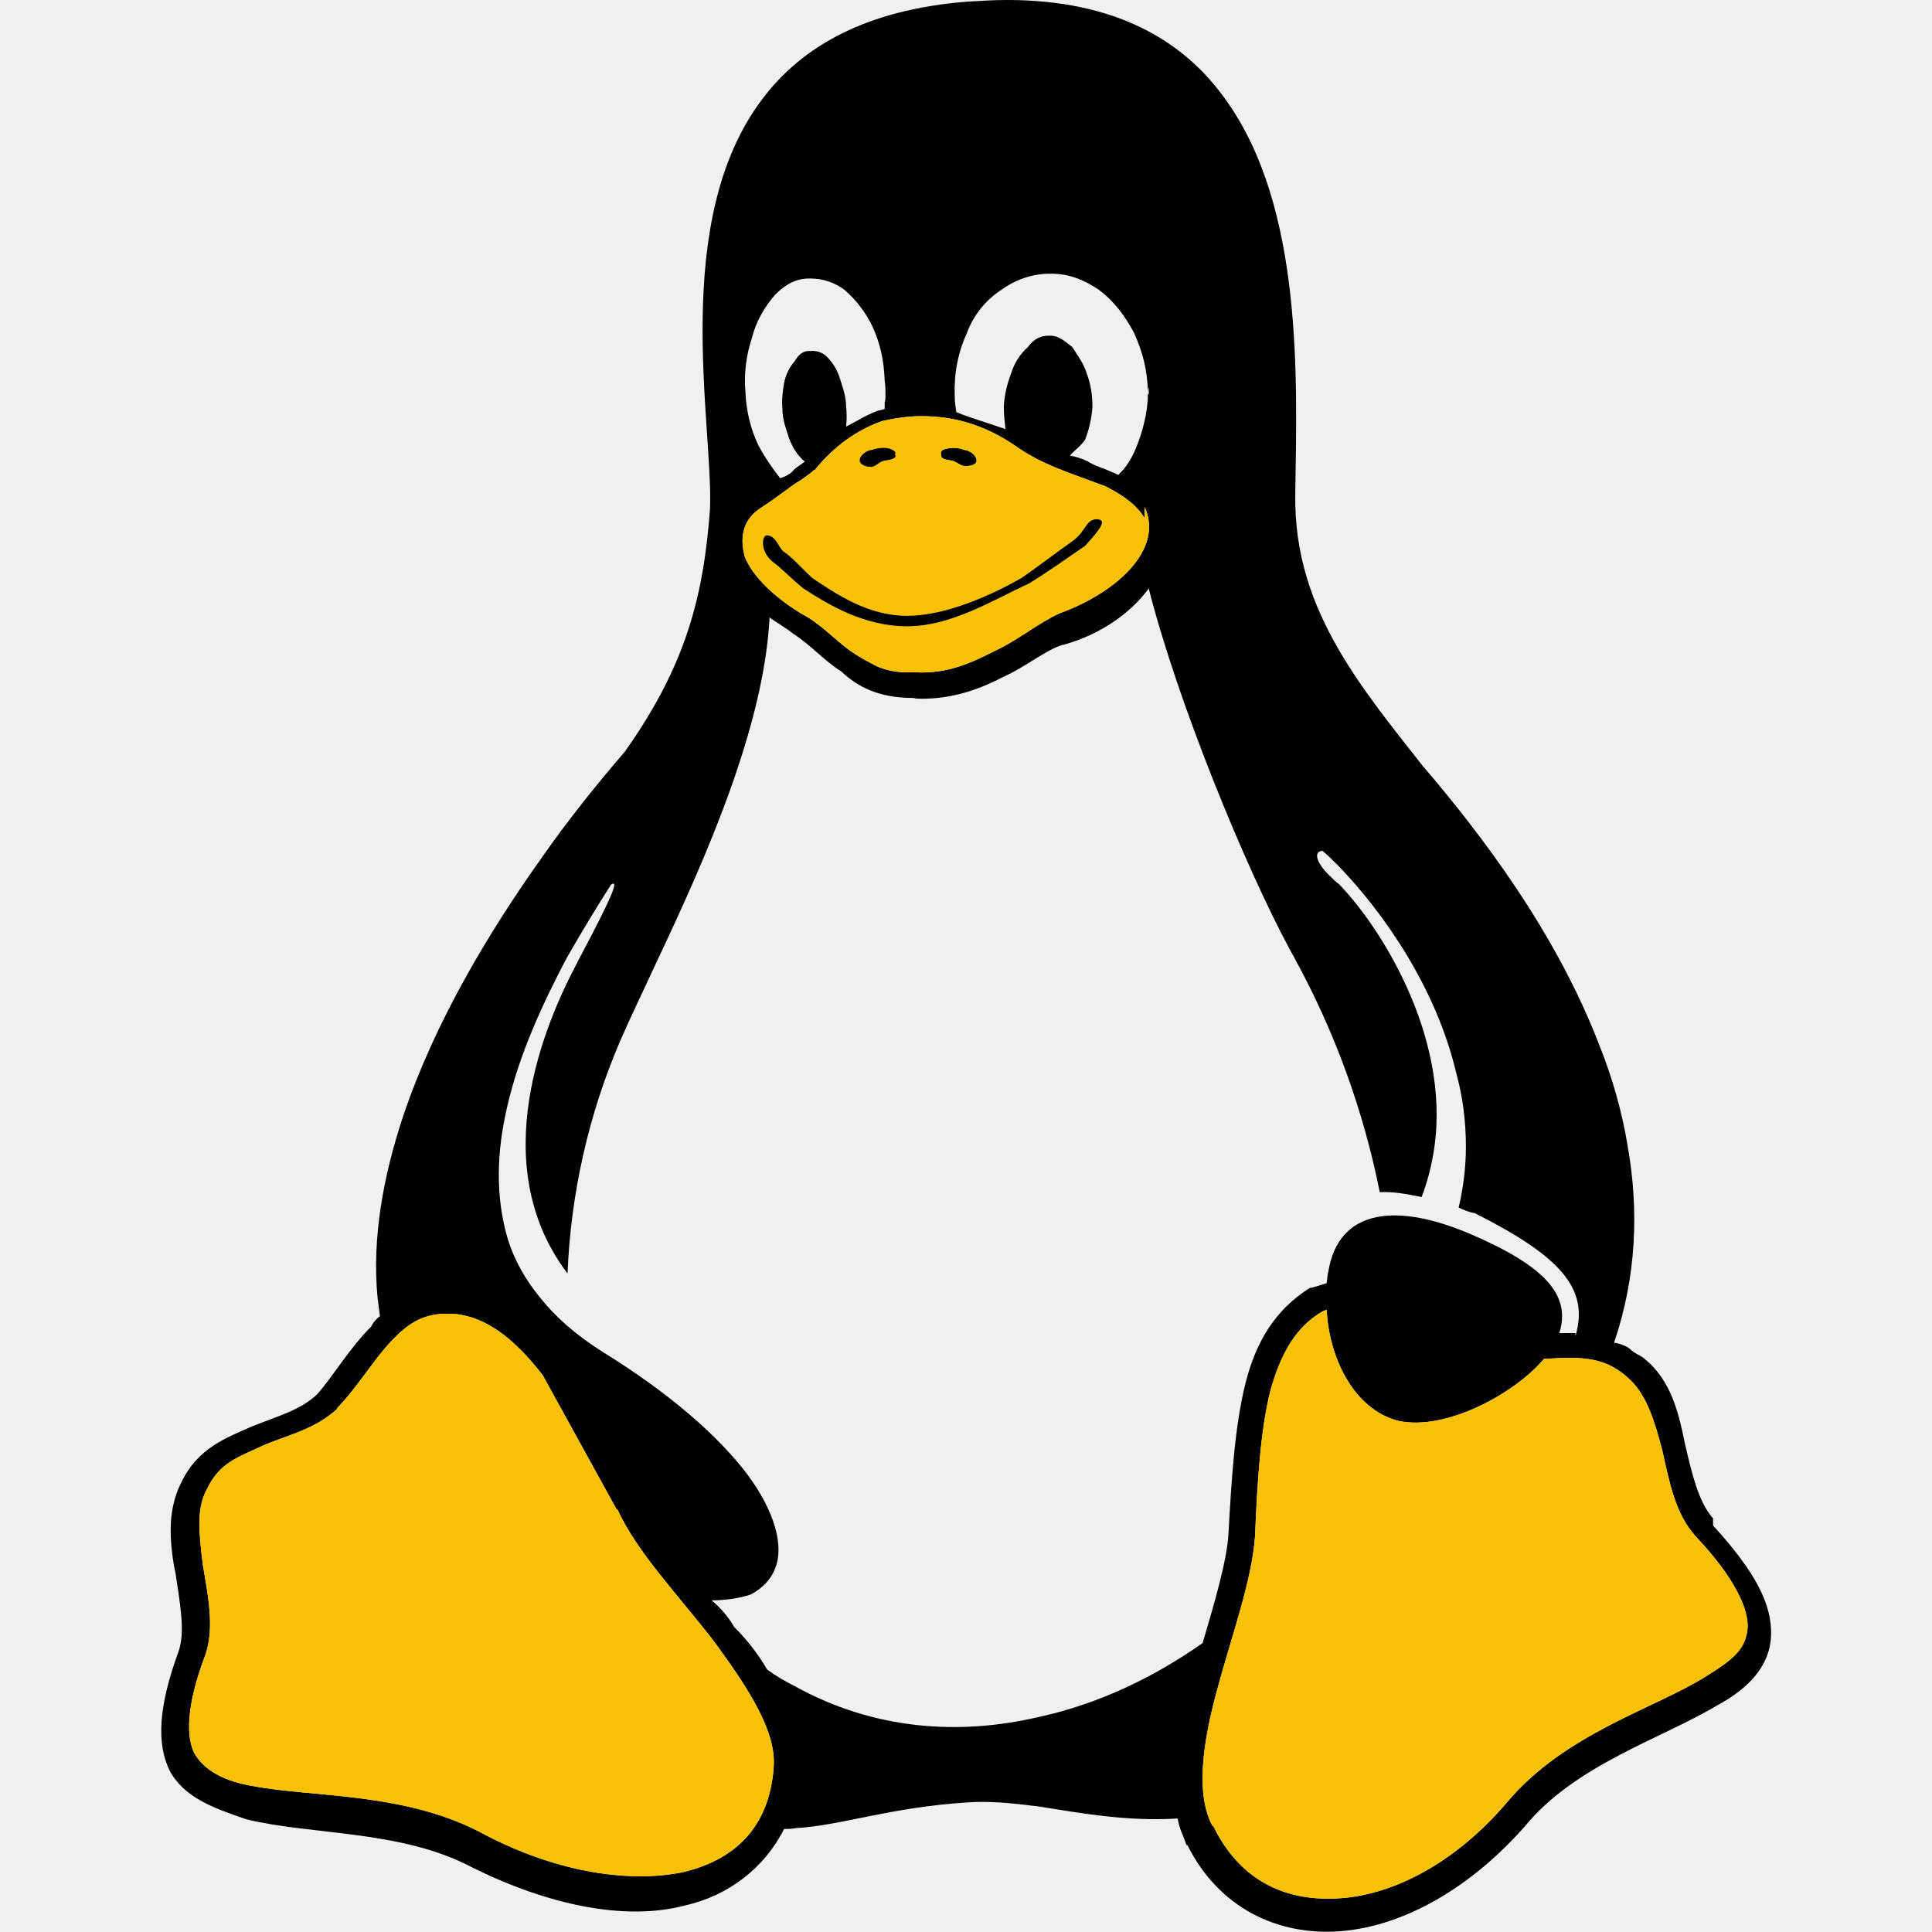
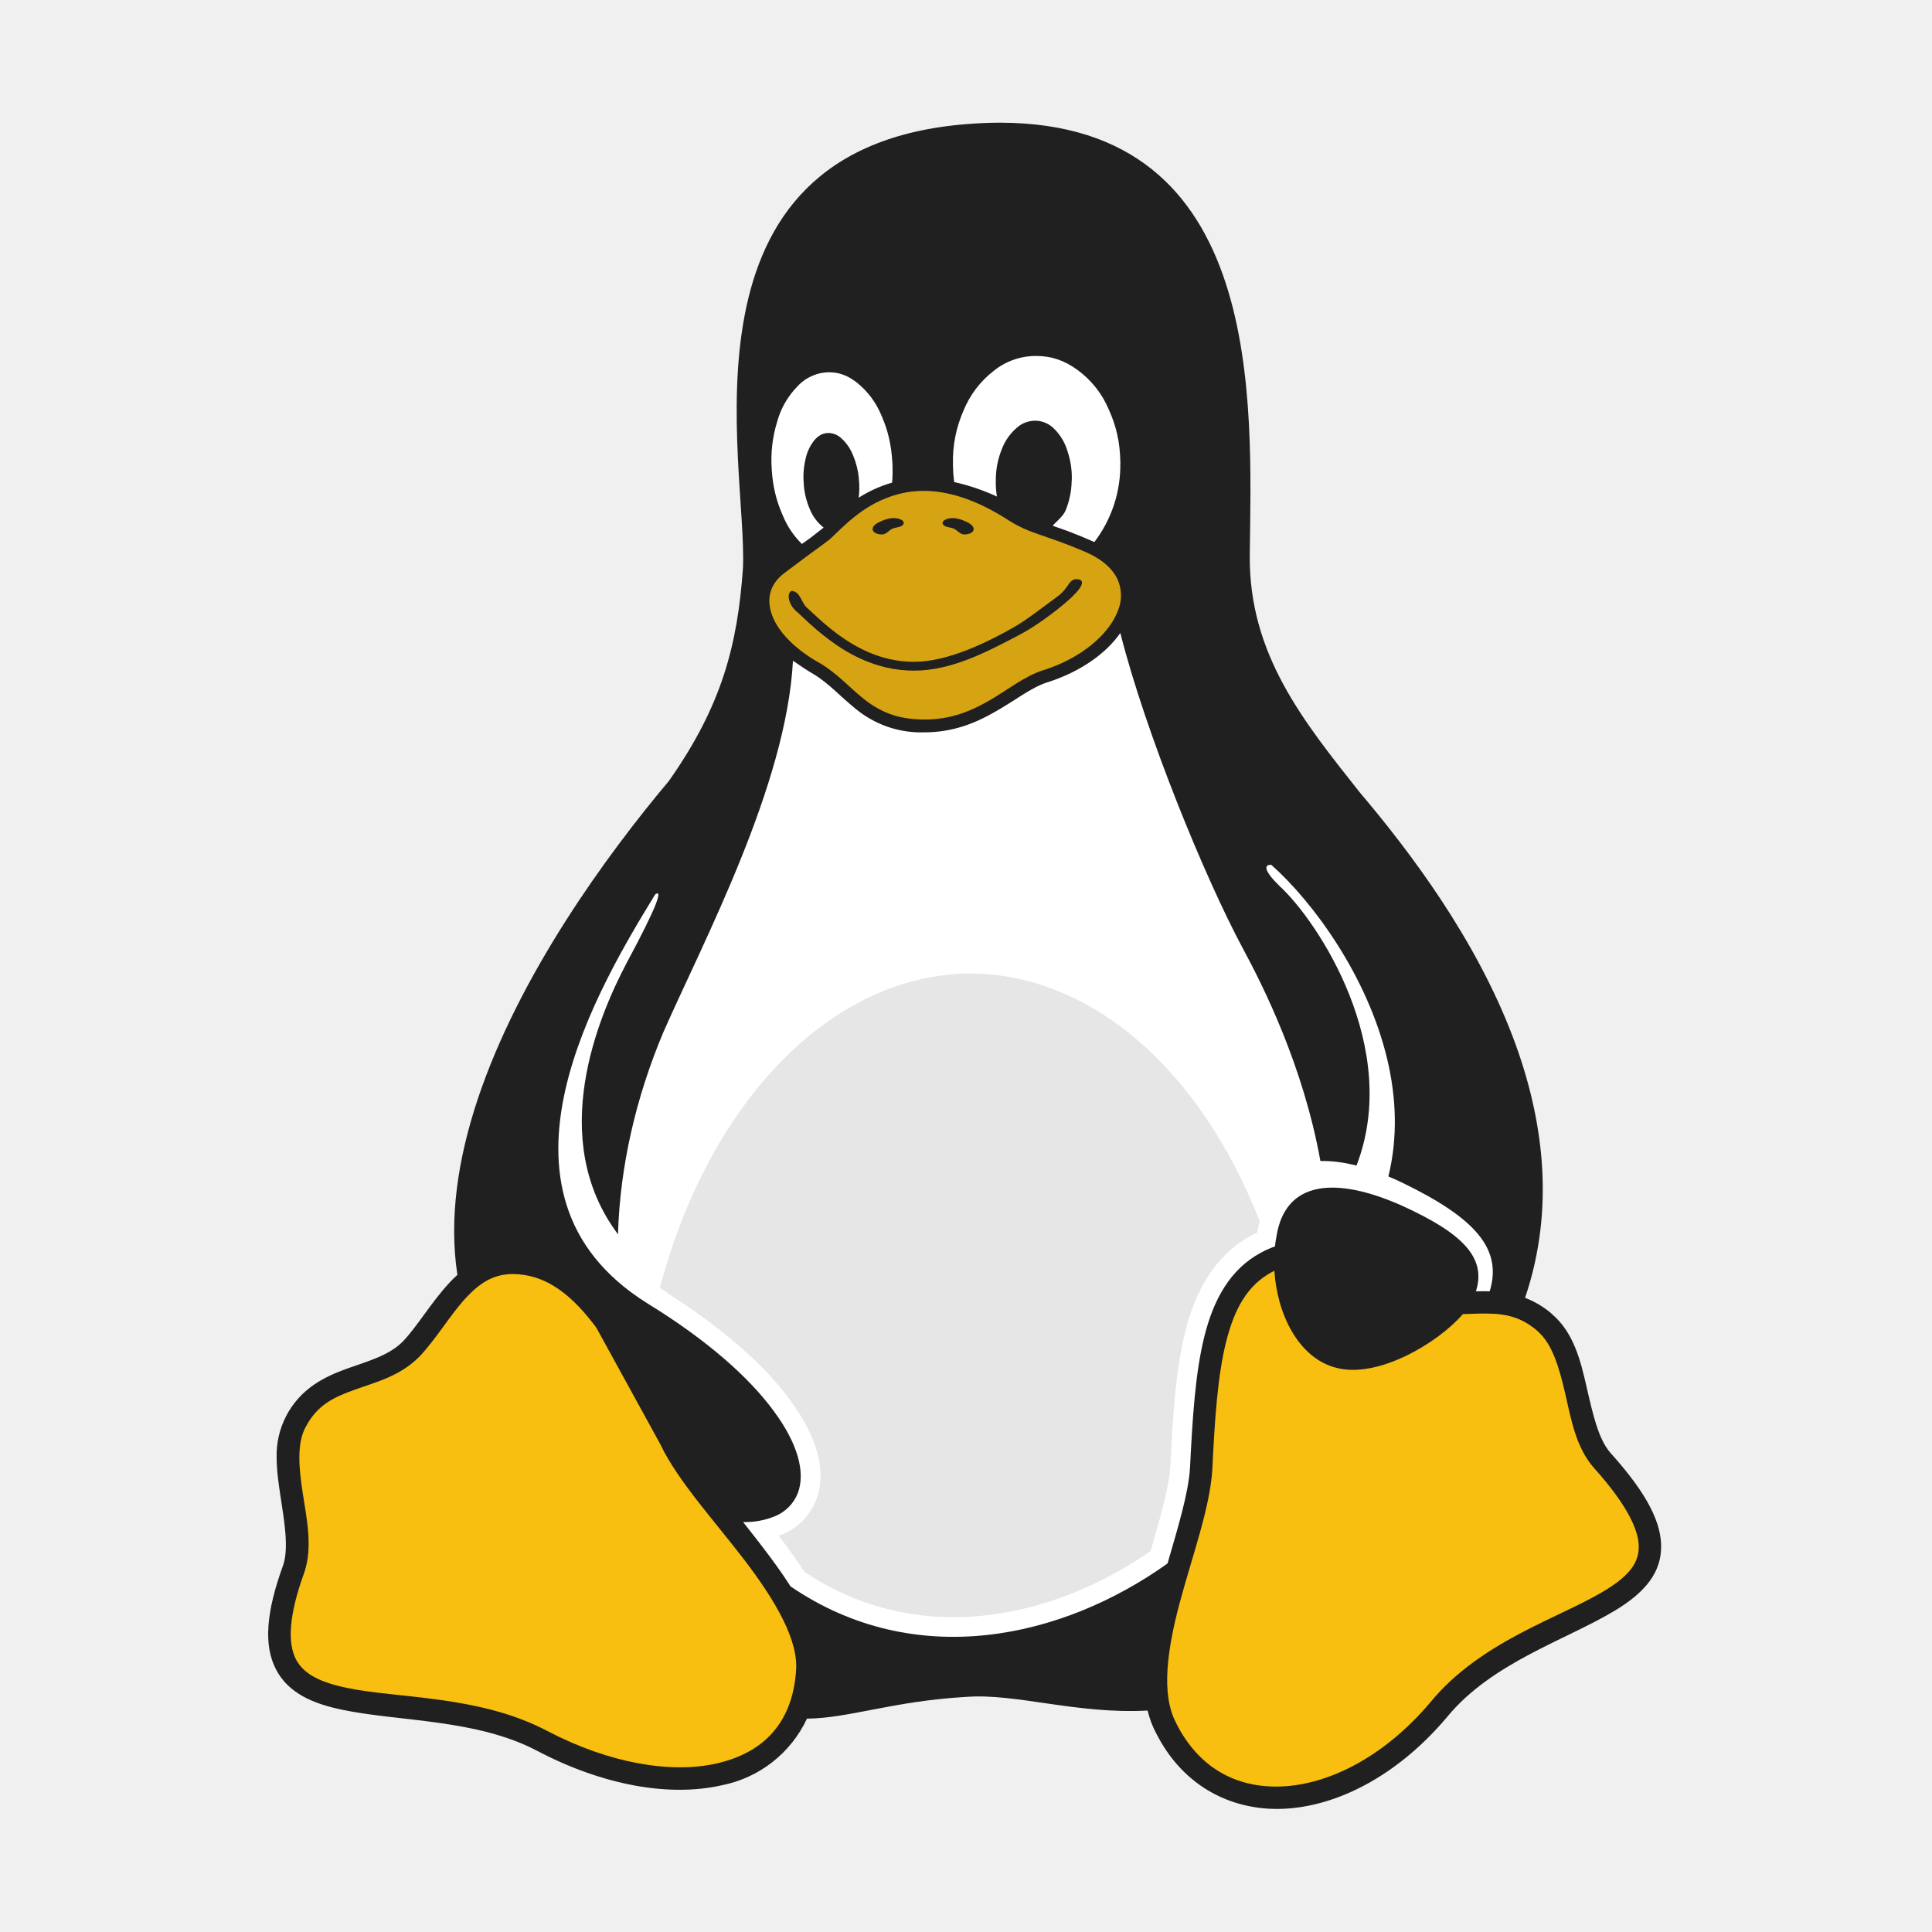
- <svg xmlns="http://www.w3.org/2000/svg" viewBox="0 0 24 24" id="linux">
-   <path fill="#F9C105" d="M10.83 5.59c.08-.03.19-.04.26 0 .02.01.04.03.03.05v.02h.01c-.02.06-.12.05-.17.07s-.09.07-.14.07c-.05 0-.13-.02-.14-.07-.01-.07.09-.14.15-.14zm1.02.14c-.05-.02-.15-.01-.16-.07v-.02c-.01-.02.01-.04.02-.05a.36.36 0 0 1 .27 0c.06 0 .16.07.15.14-.01.05-.09.06-.14.06s-.09-.04-.14-.06zm-1.76 1.45c.3.2.69.47 1.18.47s1.07-.27 1.42-.47c.19-.13.45-.33.65-.47.16-.13.15-.26.29-.26.13.01.03.13-.15.33-.19.13-.47.33-.7.47-.44.2-.96.53-1.51.53-.54 0-.98-.27-1.29-.47-.16-.13-.28-.26-.38-.33-.16-.13-.14-.33-.07-.33.11.01.13.13.2.2.1.06.22.2.36.33z" />
-   <path d="M12.13 5.73c-.01.05-.09.06-.14.06s-.09-.04-.14-.06c-.05-.02-.15-.01-.16-.07v-.02c-.01-.02.01-.04.02-.05a.36.36 0 0 1 .27 0c.06 0 .16.07.15.14z" />
-   <path d="M16.63 10.98v.92h-.55a10.203 10.203 0 0 1 1.06 2.91c.15-.01.33.02.52.06.08-.21.13-.42.16-.63.19-1.39-.69-2.75-1.19-3.26zm0 0v.92h-.55a10.203 10.203 0 0 1 1.06 2.91c.15-.01.33.02.52.06.08-.21.13-.42.16-.63.19-1.39-.69-2.75-1.19-3.26zm4.65 7.97v-.09l-.01-.01c-.17-.2-.25-.53-.34-.92-.08-.4-.18-.79-.5-1.05-.06-.05-.12-.06-.19-.13a.438.438 0 0 0-.19-.07c.28-.82.31-1.65.17-2.44-.07-.43-.19-.85-.35-1.25-.54-1.41-1.48-2.64-2.2-3.48-.37-.47-.75-.94-1.04-1.44-.33-.57-.55-1.18-.54-1.93.02-1.39.11-3.56-.87-4.91C14.7.5 13.85 0 12.51 0c-.16 0-.32.01-.49.02-1.27.1-2.06.56-2.55 1.21-1.15 1.52-.61 4.04-.65 5.09-.08 1.09-.3 1.95-1.06 3.02-.31.36-.67.8-1.02 1.3-.67.94-1.34 2.06-1.73 3.22-.25.75-.39 1.52-.32 2.26l.03.23c-.04.03-.08.07-.11.13-.27.27-.46.6-.67.84-.21.2-.49.27-.81.4-.32.14-.67.27-.87.68-.1.19-.14.4-.14.6s.03.41.06.54c.06.4.12.73.04.97-.25.68-.28 1.15-.11 1.49.18.33.54.46.95.6.82.2 1.93.13 2.81.6.93.46 1.89.67 2.64.47.54-.12.99-.47 1.23-.95.05 0 .09 0 .14-.01.56-.03 1.18-.26 2.14-.32.27-.02.56.01.88.05.51.08 1.09.19 1.73.15.02.13.06.19.11.33h.01c.39.78 1.12 1.13 1.9 1.07.78-.06 1.61-.53 2.29-1.3.63-.77 1.7-1.09 2.4-1.51.35-.19.64-.46.66-.85.02-.4-.2-.81-.72-1.38zM13.5 4.64c-.04-.13-.1-.2-.18-.33-.09-.07-.17-.14-.27-.14h-.02c-.09 0-.18.03-.26.14-.1.09-.17.2-.21.33-.05.13-.08.26-.09.4v.02c0 .09.01.18.02.27-.2-.07-.44-.14-.61-.21-.01-.06-.02-.13-.02-.19v-.02c-.01-.27.04-.53.15-.77.08-.22.23-.41.43-.54.18-.13.39-.2.6-.2h.02c.21 0 .4.07.59.2.19.14.33.33.44.54.11.25.16.45.17.72 0-.02.01-.04.01-.06v.1c-.01 0-.01-.01-.01-.02 0 .23-.06.47-.15.69-.05.12-.12.24-.22.33-.03-.02-.06-.03-.09-.04-.1-.05-.2-.07-.29-.13a.808.808 0 0 0-.22-.07c.05-.06.15-.13.19-.2.05-.13.08-.26.09-.4v-.02c0-.13-.02-.27-.07-.4zM9.34 4.2c.05-.2.15-.38.29-.54.13-.13.26-.2.42-.2h.03a.7.7 0 0 1 .41.14c.15.13.27.29.35.46.09.2.14.4.15.67.01.07.01.12.01.17 0 .04 0 .07-.01.1v.08a.31.31 0 0 1-.08.02c-.16.06-.28.14-.4.2.01-.08.01-.17 0-.26v-.02c-.01-.13-.04-.2-.08-.33a.65.65 0 0 0-.17-.27.256.256 0 0 0-.19-.06h-.02c-.07 0-.13.04-.18.13-.07.08-.11.17-.13.27-.02.11-.03.22-.02.33v.02c.01.13.04.2.08.33.05.13.1.2.17.27.01.01.02.02.03.02-.07.06-.11.07-.17.14a.37.37 0 0 1-.14.07c-.1-.13-.19-.26-.27-.41-.1-.21-.15-.43-.16-.66-.02-.23.01-.46.08-.67zm.11 2.11c.22-.14.38-.28.49-.34.1-.07.14-.1.17-.13h.01c.17-.21.44-.47.84-.61.14-.03.3-.06.48-.06.33 0 .74.06 1.22.4.3.2.53.27 1.07.47.26.13.41.26.49.4V6.3c.07.15.07.32.01.47-.12.32-.52.65-1.07.85-.28.13-.51.33-.79.46-.28.14-.59.3-1.02.27a.97.97 0 0 1-.45-.07c-.12-.06-.23-.12-.33-.19-.2-.14-.37-.34-.62-.47-.41-.25-.63-.52-.7-.71-.07-.27 0-.47.2-.6zm.16 15.66c-.06.74-.49 1.14-1.14 1.29-.66.13-1.54 0-2.43-.46-.97-.54-2.14-.47-2.88-.61-.38-.06-.62-.2-.74-.4-.11-.2-.11-.6.13-1.23.12-.34.03-.76-.03-1.12-.05-.4-.08-.71.05-.94.16-.34.4-.4.69-.54.3-.13.65-.2.93-.46v-.01c.26-.27.45-.6.68-.84.19-.2.38-.33.67-.33h.01c.05 0 .1 0 .16.01.38.06.71.34 1.03.75l.92 1.67h.01c.24.53.76 1.07 1.2 1.64.44.6.78 1.13.74 1.57v.01zm3.29-.64c-.99.23-2.04.16-3.02-.38-.12-.06-.24-.13-.35-.21-.11-.19-.25-.37-.41-.53a1.26 1.26 0 0 0-.28-.33c.19 0 .35-.03.48-.07.14-.07.26-.19.31-.33.11-.27 0-.7-.35-1.17-.35-.46-.94-.99-1.8-1.52-.33-.21-.58-.43-.77-.67-.19-.23-.32-.47-.4-.72-.16-.54-.14-1.09-.01-1.65.15-.66.45-1.3.74-1.85.2-.35.39-.66.55-.91.1-.07.03.12-.39.91l-.03.06c-.4.75-1.15 2.5-.12 3.86.04-.99.26-1.97.65-2.88.13-.3.3-.65.48-1.04.59-1.25 1.31-2.87 1.38-4.23.05.04.22.14.29.2.22.14.39.34.6.47.21.2.48.33.89.33.04.01.07.01.11.01.41 0 .74-.13 1.01-.27.29-.13.52-.33.74-.4h.01c.47-.13.84-.4 1.06-.7.36 1.42 1.21 3.48 1.75 4.48a10.203 10.203 0 0 1 1.12 3.02c.15-.01.33.02.52.06.08-.21.13-.42.16-.63.19-1.39-.69-2.75-1.19-3.26-.03-.02-.06-.05-.08-.07-.22-.2-.23-.34-.12-.34.07.06.13.12.2.19.56.58 1.21 1.51 1.46 2.57.08.29.12.6.12.91 0 .25-.03.51-.09.76.06.03.13.06.2.07 1.05.53 1.43.93 1.25 1.53v-.04h-.2c.15-.47-.18-.83-1.08-1.22-.92-.4-1.66-.34-1.79.46-.01.04-.01.07-.02.14-.07.02-.14.05-.21.06-.43.27-.67.67-.8 1.19-.13.53-.17 1.15-.21 1.87-.02.33-.17.84-.32 1.35-.61.43-1.3.76-2.04.92zm8.3-.51c-.63.4-1.76.71-2.48 1.57-.63.74-1.39 1.14-2.06 1.19-.67.05-1.25-.2-1.59-.9h-.01c-.21-.4-.12-1.03.06-1.69.18-.67.43-1.35.47-1.9.03-.71.07-1.33.19-1.81.13-.47.32-.8.65-.99l.05-.02c.03.6.34 1.24.89 1.38.59.13 1.45-.34 1.81-.77l.21-.01c.32-.01.59.01.86.27.21.2.31.53.4.88.09.4.16.78.41 1.06.5.53.66.91.65 1.14-.02.27-.19.4-.51.6zm-4.57-9.84v.92h-.55a10.203 10.203 0 0 1 1.06 2.91c.15-.01.33.02.52.06.08-.21.13-.42.16-.63.19-1.39-.69-2.75-1.19-3.26z" />
-   <path fill="#F9C105" d="M14.22 6.3v.14c-.08-.14-.23-.27-.49-.4-.54-.2-.77-.27-1.07-.47-.48-.34-.89-.4-1.22-.4-.18 0-.34.03-.48.06-.4.14-.67.4-.84.61h-.01c-.03.03-.07.06-.17.13-.11.06-.27.2-.49.34-.2.13-.27.33-.2.6.07.19.29.46.7.71.25.13.42.33.62.47.1.07.21.13.33.19.14.06.29.08.45.07.43.03.74-.13 1.02-.27.28-.13.51-.33.79-.46.55-.2.95-.53 1.07-.85.06-.15.06-.32-.01-.47zm-2.53-.66c-.01-.02.01-.04.02-.05a.36.36 0 0 1 .27 0c.06 0 .16.07.15.14-.01.05-.09.06-.14.06s-.09-.04-.14-.06c-.05-.02-.15-.01-.16-.07v-.02zm-.86-.05c.08-.03.19-.04.26 0 .02.01.04.03.03.05v.02h.01c-.02.06-.12.05-.17.07s-.09.07-.14.07c-.05 0-.13-.02-.14-.07-.01-.07.09-.14.15-.14zm2.65 1.19c-.19.13-.47.33-.7.47-.44.2-.96.53-1.51.53-.54 0-.98-.27-1.29-.47-.16-.13-.28-.26-.38-.33-.16-.13-.14-.33-.07-.33.11.01.13.13.2.2.1.06.22.2.36.33.3.2.69.47 1.18.47s1.07-.27 1.42-.47c.19-.13.45-.33.65-.47.16-.13.15-.26.29-.26.13.01.03.13-.15.33zm8.23 13.44c-.02.27-.19.4-.51.6-.63.4-1.76.71-2.48 1.57-.63.74-1.39 1.14-2.06 1.19-.67.05-1.25-.2-1.59-.9h-.01c-.21-.4-.12-1.03.06-1.69.18-.67.43-1.35.47-1.9.03-.71.07-1.33.19-1.81.13-.47.32-.8.65-.99l.05-.02c.03.6.34 1.24.89 1.38.59.13 1.45-.34 1.81-.77l.21-.01c.32-.01.59.01.86.27.21.2.31.53.4.88.09.4.16.78.41 1.06.5.53.66.91.65 1.14zm-12.1 1.74v.01c-.06.74-.49 1.14-1.14 1.29-.66.13-1.54 0-2.43-.46-.97-.54-2.14-.47-2.88-.61-.38-.06-.62-.2-.74-.4-.11-.2-.11-.6.13-1.23.12-.34.03-.76-.03-1.12-.05-.4-.08-.71.05-.94.16-.34.4-.4.69-.54.3-.13.65-.2.93-.46v-.01c.26-.27.45-.6.68-.84.19-.2.38-.33.67-.33h.01c.05 0 .1 0 .16.01.38.06.71.34 1.03.75l.92 1.67h.01c.24.53.76 1.07 1.2 1.64.44.6.78 1.13.74 1.57z" />
-   <path d="M11.13 5.66c-.02.06-.12.05-.17.07s-.09.07-.14.07c-.05 0-.13-.02-.14-.07-.01-.07.09-.14.15-.14.08-.03.19-.04.26 0 .02.01.04.03.03.05v.02h.01zm2.35 1.12c-.19.13-.47.33-.7.47-.44.2-.96.53-1.51.53-.54 0-.98-.27-1.29-.47-.16-.13-.28-.26-.38-.33-.16-.13-.14-.33-.07-.33.11.01.13.13.2.2.1.06.22.2.36.33.3.2.69.47 1.18.47s1.07-.27 1.42-.47c.19-.13.45-.33.65-.47.16-.13.15-.26.29-.26.13.01.03.13-.15.33z" />
+ <svg xmlns="http://www.w3.org/2000/svg" width="800px" height="800px" viewBox="0 0 16 16" fill="none">
+   <path fill="#202020" d="M13.338 12.033c-.1-.112-.146-.319-.197-.54-.05-.22-.107-.457-.288-.61v-.001a.756.756 0 00-.223-.134c.252-.745.153-1.487-.1-2.157-.312-.823-.855-1.54-1.27-2.03-.464-.586-.918-1.142-.91-1.963.014-1.254.138-3.579-2.068-3.582-.09 0-.183.004-.28.012-2.466.198-1.812 2.803-1.849 3.675-.045.638-.174 1.14-.613 1.764-.515.613-1.24 1.604-1.584 2.637-.162.487-.24.984-.168 1.454-.023.02-.044.041-.064.063-.151.161-.263.357-.388.489-.116.116-.282.16-.464.225-.183.066-.383.162-.504.395v.001a.702.702 0 00-.077.339c0 .108.016.217.032.322.034.22.068.427.023.567-.144.395-.163.667-.061.865.102.199.31.286.547.335.473.1 1.114.075 1.619.342l.043-.082-.043.082c.54.283 1.089.383 1.526.284a.99.99 0 00.706-.552c.342-.002.717-.146 1.318-.18.408-.032.918.145 1.503.113a.806.806 0 00.068.183l.001.001c.227.455.65.662 1.1.627.45-.036.928-.301 1.315-.762l-.07-.06.07.06c.37-.448.982-.633 1.388-.878.203-.123.368-.276.38-.499.013-.222-.118-.471-.418-.805z" />
+   <path fill="#F8BF11" d="M13.571 12.828c-.007.137-.107.24-.29.35-.368.222-1.019.414-1.434.918-.362.43-.802.665-1.19.696-.387.03-.721-.13-.919-.526v-.002c-.123-.233-.072-.6.031-.987s.251-.785.271-1.108v-.001c.02-.415.044-.776.114-1.055.07-.28.179-.468.373-.575a.876.876 0 01.027-.014c.022.359.2.725.514.804.343.09.838-.204 1.047-.445l.122-.004c.184-.005.337.006.495.143v.001c.121.102.179.296.229.512.05.217.09.453.239.621.287.32.38.534.371.672zM6.592 13.843v.003c-.034.435-.28.672-.656.758-.377.086-.888 0-1.398-.266-.565-.3-1.237-.27-1.667-.36-.216-.045-.357-.113-.421-.238-.064-.126-.066-.345.071-.72v-.001l.001-.002c.068-.209.018-.438-.015-.653-.033-.214-.049-.41.024-.546l.001-.001c.094-.181.232-.246.403-.307.17-.062.373-.11.533-.27l.001-.001h.001c.148-.157.26-.353.39-.492.11-.117.22-.195.385-.196h.005a.61.61 0 01.093.008c.22.033.411.187.596.437l.533.971v.001c.142.296.441.622.695.954.254.333.45.666.425.921z" />
+   <path fill="#D6A312" d="M9.25 4.788c-.043-.084-.13-.164-.28-.225-.31-.133-.444-.142-.617-.254-.28-.181-.513-.244-.706-.244a.834.834 0 00-.272.047c-.236.08-.392.25-.49.342-.02.019-.044.035-.104.08-.06.043-.15.11-.28.208-.117.086-.154.2-.114.332.04.132.167.285.4.417h.001c.145.085.244.2.358.291a.801.801 0 00.189.117c.072.031.156.052.26.058.248.015.43-.06.59-.151.16-.092.296-.204.452-.255h.001c.32-.1.548-.301.62-.493a.324.324 0 00-.008-.27z" />
+   <path fill="#202020" d="M8.438 5.26c-.255.133-.552.294-.869.294-.316 0-.566-.146-.745-.289-.09-.07-.163-.142-.218-.193-.096-.075-.084-.181-.045-.178.066.008.076.095.117.134.056.052.126.12.211.187.17.135.397.266.68.266.284 0 .614-.166.816-.28.115-.064.26-.179.379-.266.09-.067.087-.147.162-.138.075.009.02.089-.085.18-.105.092-.27.214-.403.283z" />
+   <path fill="#ffffff" d="M12.337 10.694a1.724 1.724 0 00-.104 0h-.01c.088-.277-.106-.48-.621-.713-.534-.235-.96-.212-1.032.265-.005.025-.009.05-.011.076a.801.801 0 00-.12.054c-.252.137-.389.386-.465.692-.076.305-.098.674-.119 1.09-.013.208-.099.49-.186.79-.875.624-2.09.894-3.122.19-.07-.11-.15-.22-.233-.328a13.85 13.85 0 00-.16-.205.65.65 0 00.268-.05.34.34 0 00.186-.192c.063-.17 0-.408-.202-.68-.201-.273-.542-.58-1.043-.888-.368-.23-.574-.51-.67-.814-.097-.305-.084-.635-.01-.96.143-.625.51-1.233.743-1.614.063-.046.023.086-.236.567-.232.44-.667 1.455-.072 2.248.016-.564.15-1.14.377-1.677.329-.747 1.018-2.041 1.072-3.073.029.02.125.086.169.11.126.075.221.184.344.283a.85.85 0 00.575.2c.24 0 .427-.079.582-.168.17-.096.304-.204.433-.245.27-.085.486-.235.608-.41.21.83.7 2.027 1.014 2.611.167.31.5.969.643 1.762.091-.002.191.01.299.038.375-.973-.319-2.022-.636-2.314-.128-.124-.135-.18-.07-.177.343.304.795.917.96 1.608.075.315.09.646.01.973.04.017.08.034.12.054.603.293.826.548.719.897z" />
+   <path fill="#E6E6E6" d="M8.04 8.062c-.556.002-1.099.251-1.558.716-.46.464-.814 1.122-1.018 1.888l.061.038v.004c.47.298.805.598 1.012.878.219.296.316.584.223.834a.513.513 0 01-.27.283l-.041.015c.074.097.146.197.213.3.944.628 2.042.396 2.867-.172.08-.278.153-.536.163-.698.021-.415.042-.792.124-1.12.082-.33.242-.63.544-.795.017-.01.034-.015.051-.023a.756.756 0 01.022-.094c-.242-.622-.591-1.14-1.01-1.5-.42-.36-.897-.551-1.382-.554zm2.37 2.155l-.002.005v-.002l.001-.004z" />
+   <path fill="#ffffff" d="M9.278 3.833a1.05 1.05 0 01-.215.656 4.119 4.119 0 00-.218-.09l-.127-.045c.029-.035.085-.075.107-.127a.669.669 0 00.05-.243l.001-.01a.673.673 0 00-.035-.236.434.434 0 00-.108-.184.223.223 0 00-.156-.07H8.57a.228.228 0 00-.151.06.434.434 0 00-.122.175.676.676 0 00-.05.243v.01a.718.718 0 00.009.14 1.773 1.773 0 00-.354-.12 1.196 1.196 0 01-.01-.133v-.013a1.035 1.035 0 01.088-.447.793.793 0 01.25-.328.554.554 0 01.346-.123h.006c.125 0 .232.036.342.116a.78.78 0 01.257.324c.063.138.094.273.097.433l.001.012zM7.388 3.997a1.05 1.05 0 00-.277.125.623.623 0 00.002-.15v-.008a.651.651 0 00-.048-.192.37.37 0 00-.096-.141.158.158 0 00-.119-.045c-.042.004-.077.024-.11.065a.372.372 0 00-.07.156.626.626 0 00-.013.205v.008a.634.634 0 00.048.193.367.367 0 00.116.156l-.102.08-.078.056a.706.706 0 01-.16-.24c-.053-.12-.082-.24-.09-.381v-.001a1.071 1.071 0 01.045-.39.668.668 0 01.167-.292.359.359 0 01.264-.118c.084 0 .158.028.235.09a.68.68 0 01.199.271c.053.12.08.24.089.382v.001c.003.06.003.115-.002.17z" />
+   <path fill="#202020" d="M7.806 4.335c.01.034.065.029.097.045.027.014.05.045.08.046.03.001.076-.01.08-.04.005-.038-.052-.063-.088-.077-.047-.019-.107-.028-.151-.003-.01.005-.021.018-.018.03zM7.484 4.335c-.01.034-.065.029-.096.045-.028.014-.05.045-.081.046-.03.001-.076-.01-.08-.04-.005-.038.052-.063.088-.077.047-.019.108-.028.152-.003.01.005.02.018.017.03z" />
</svg>
